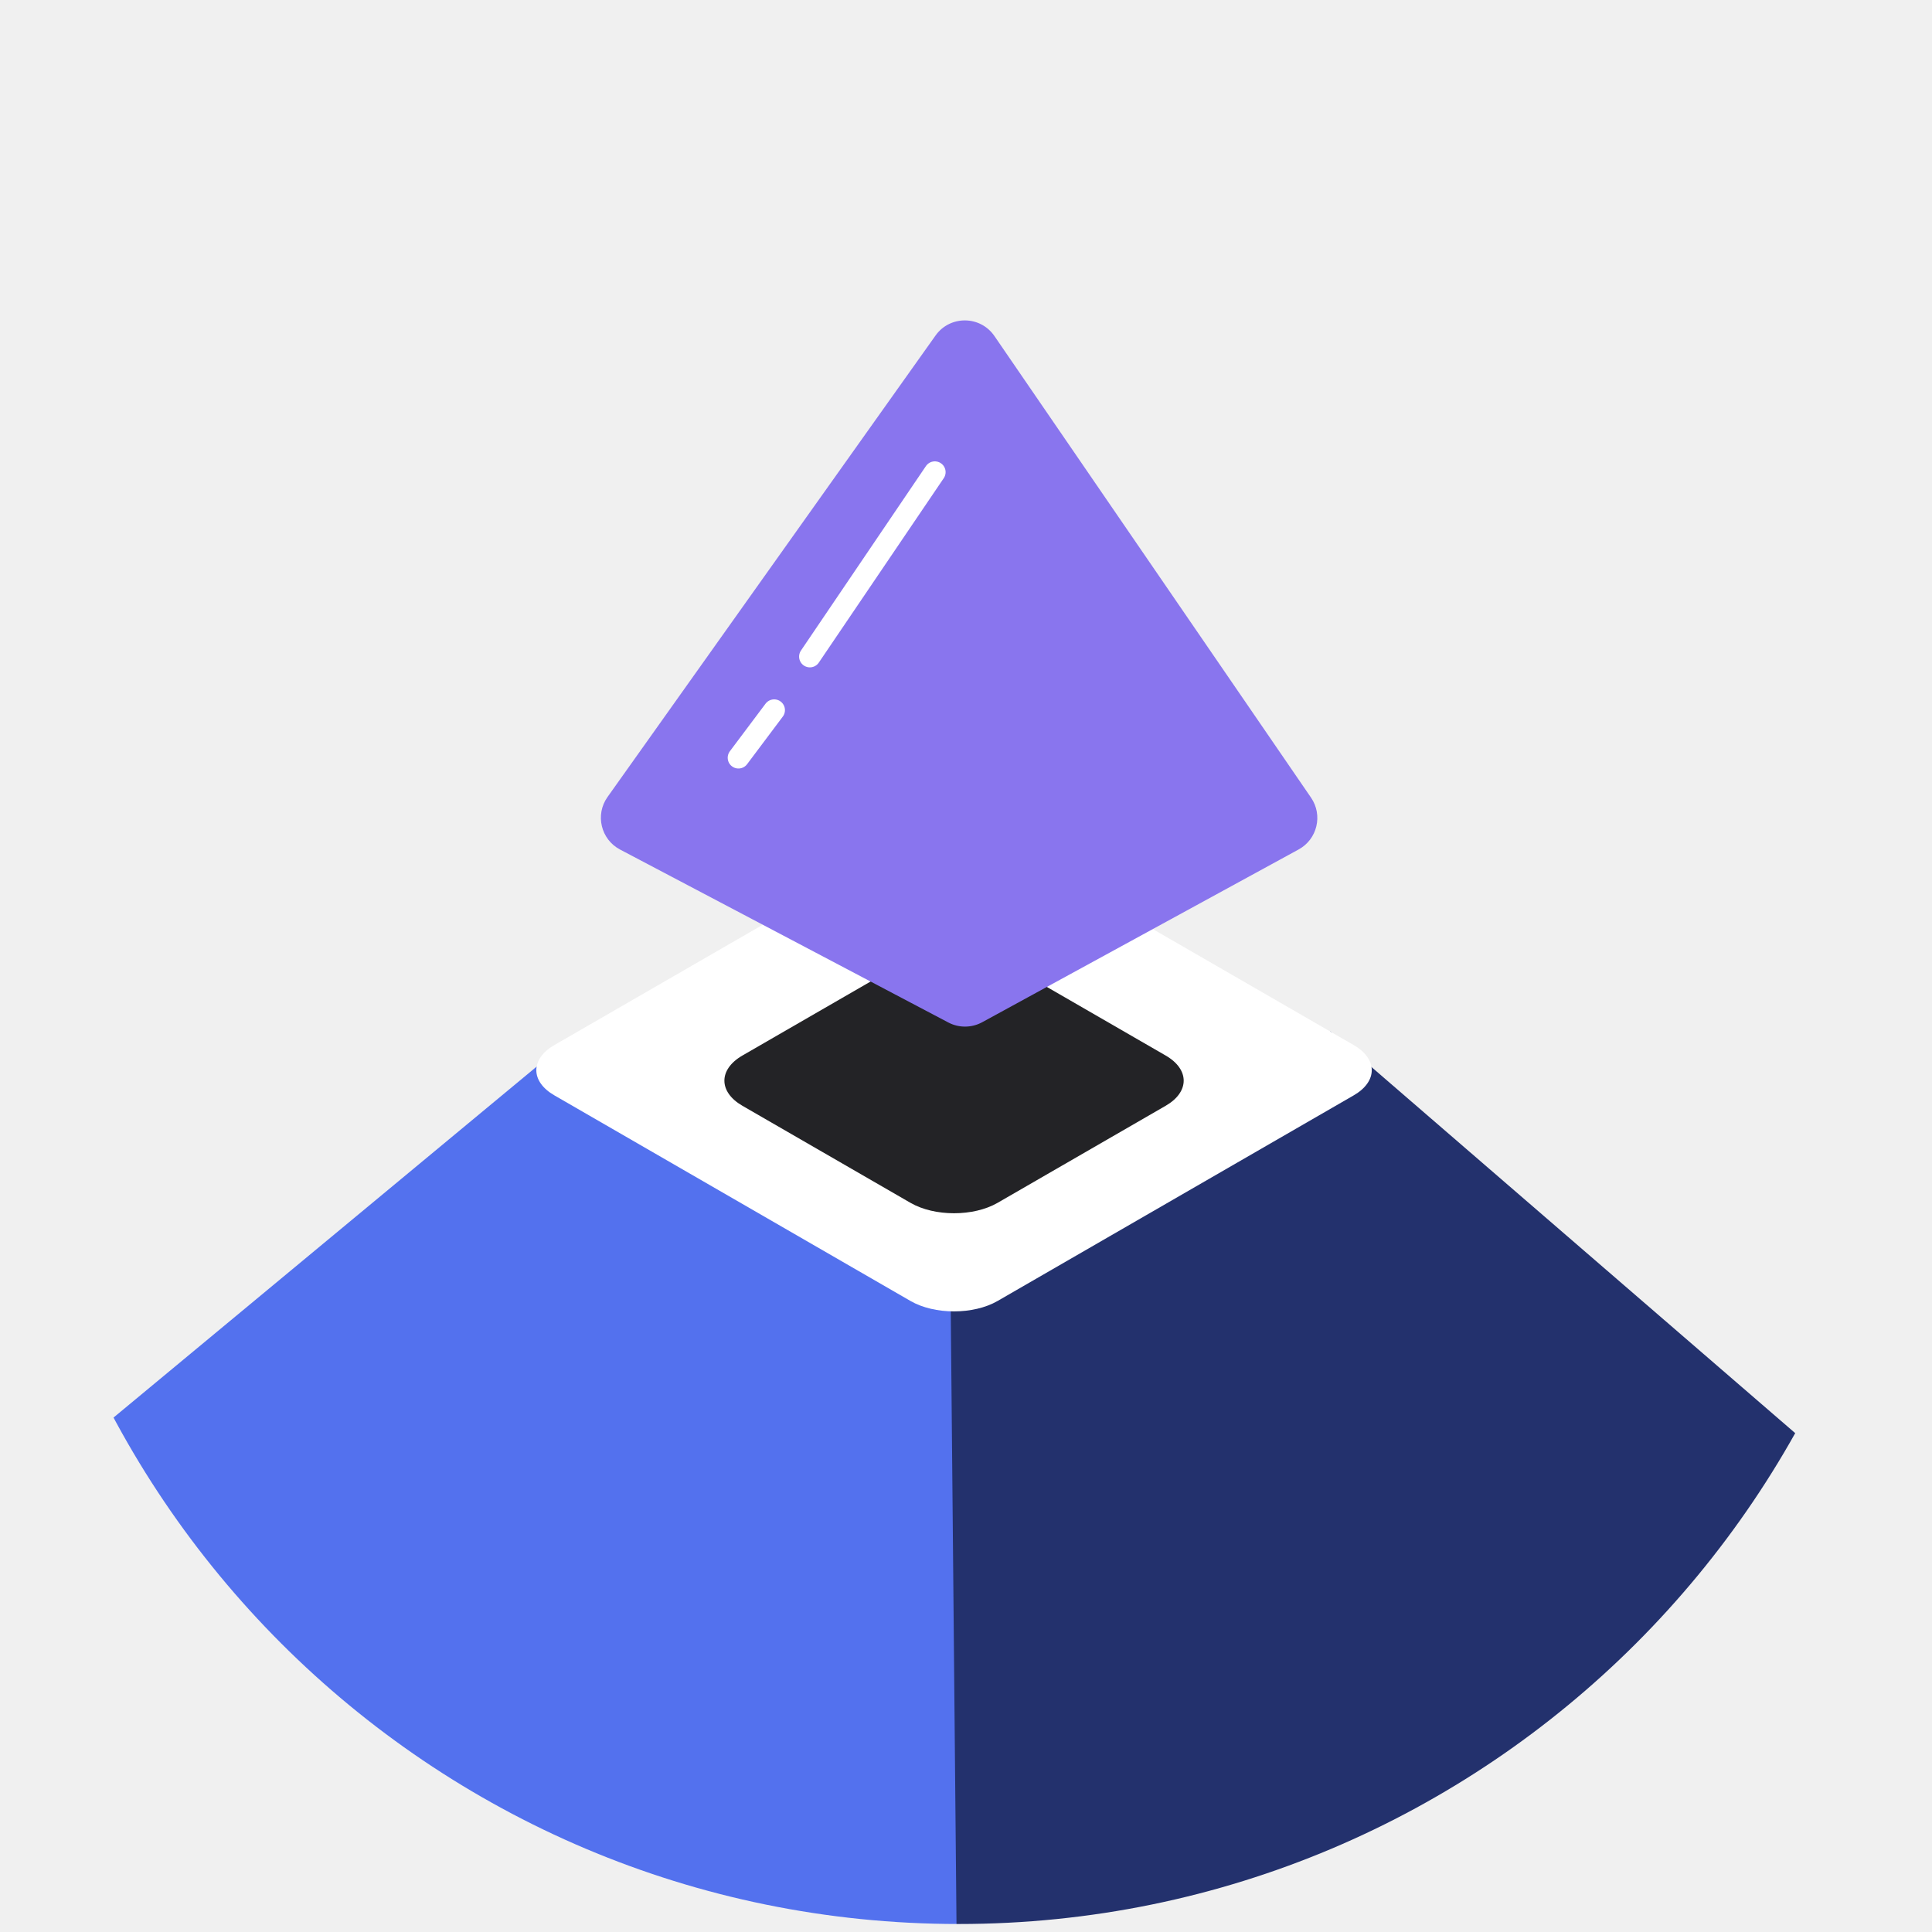
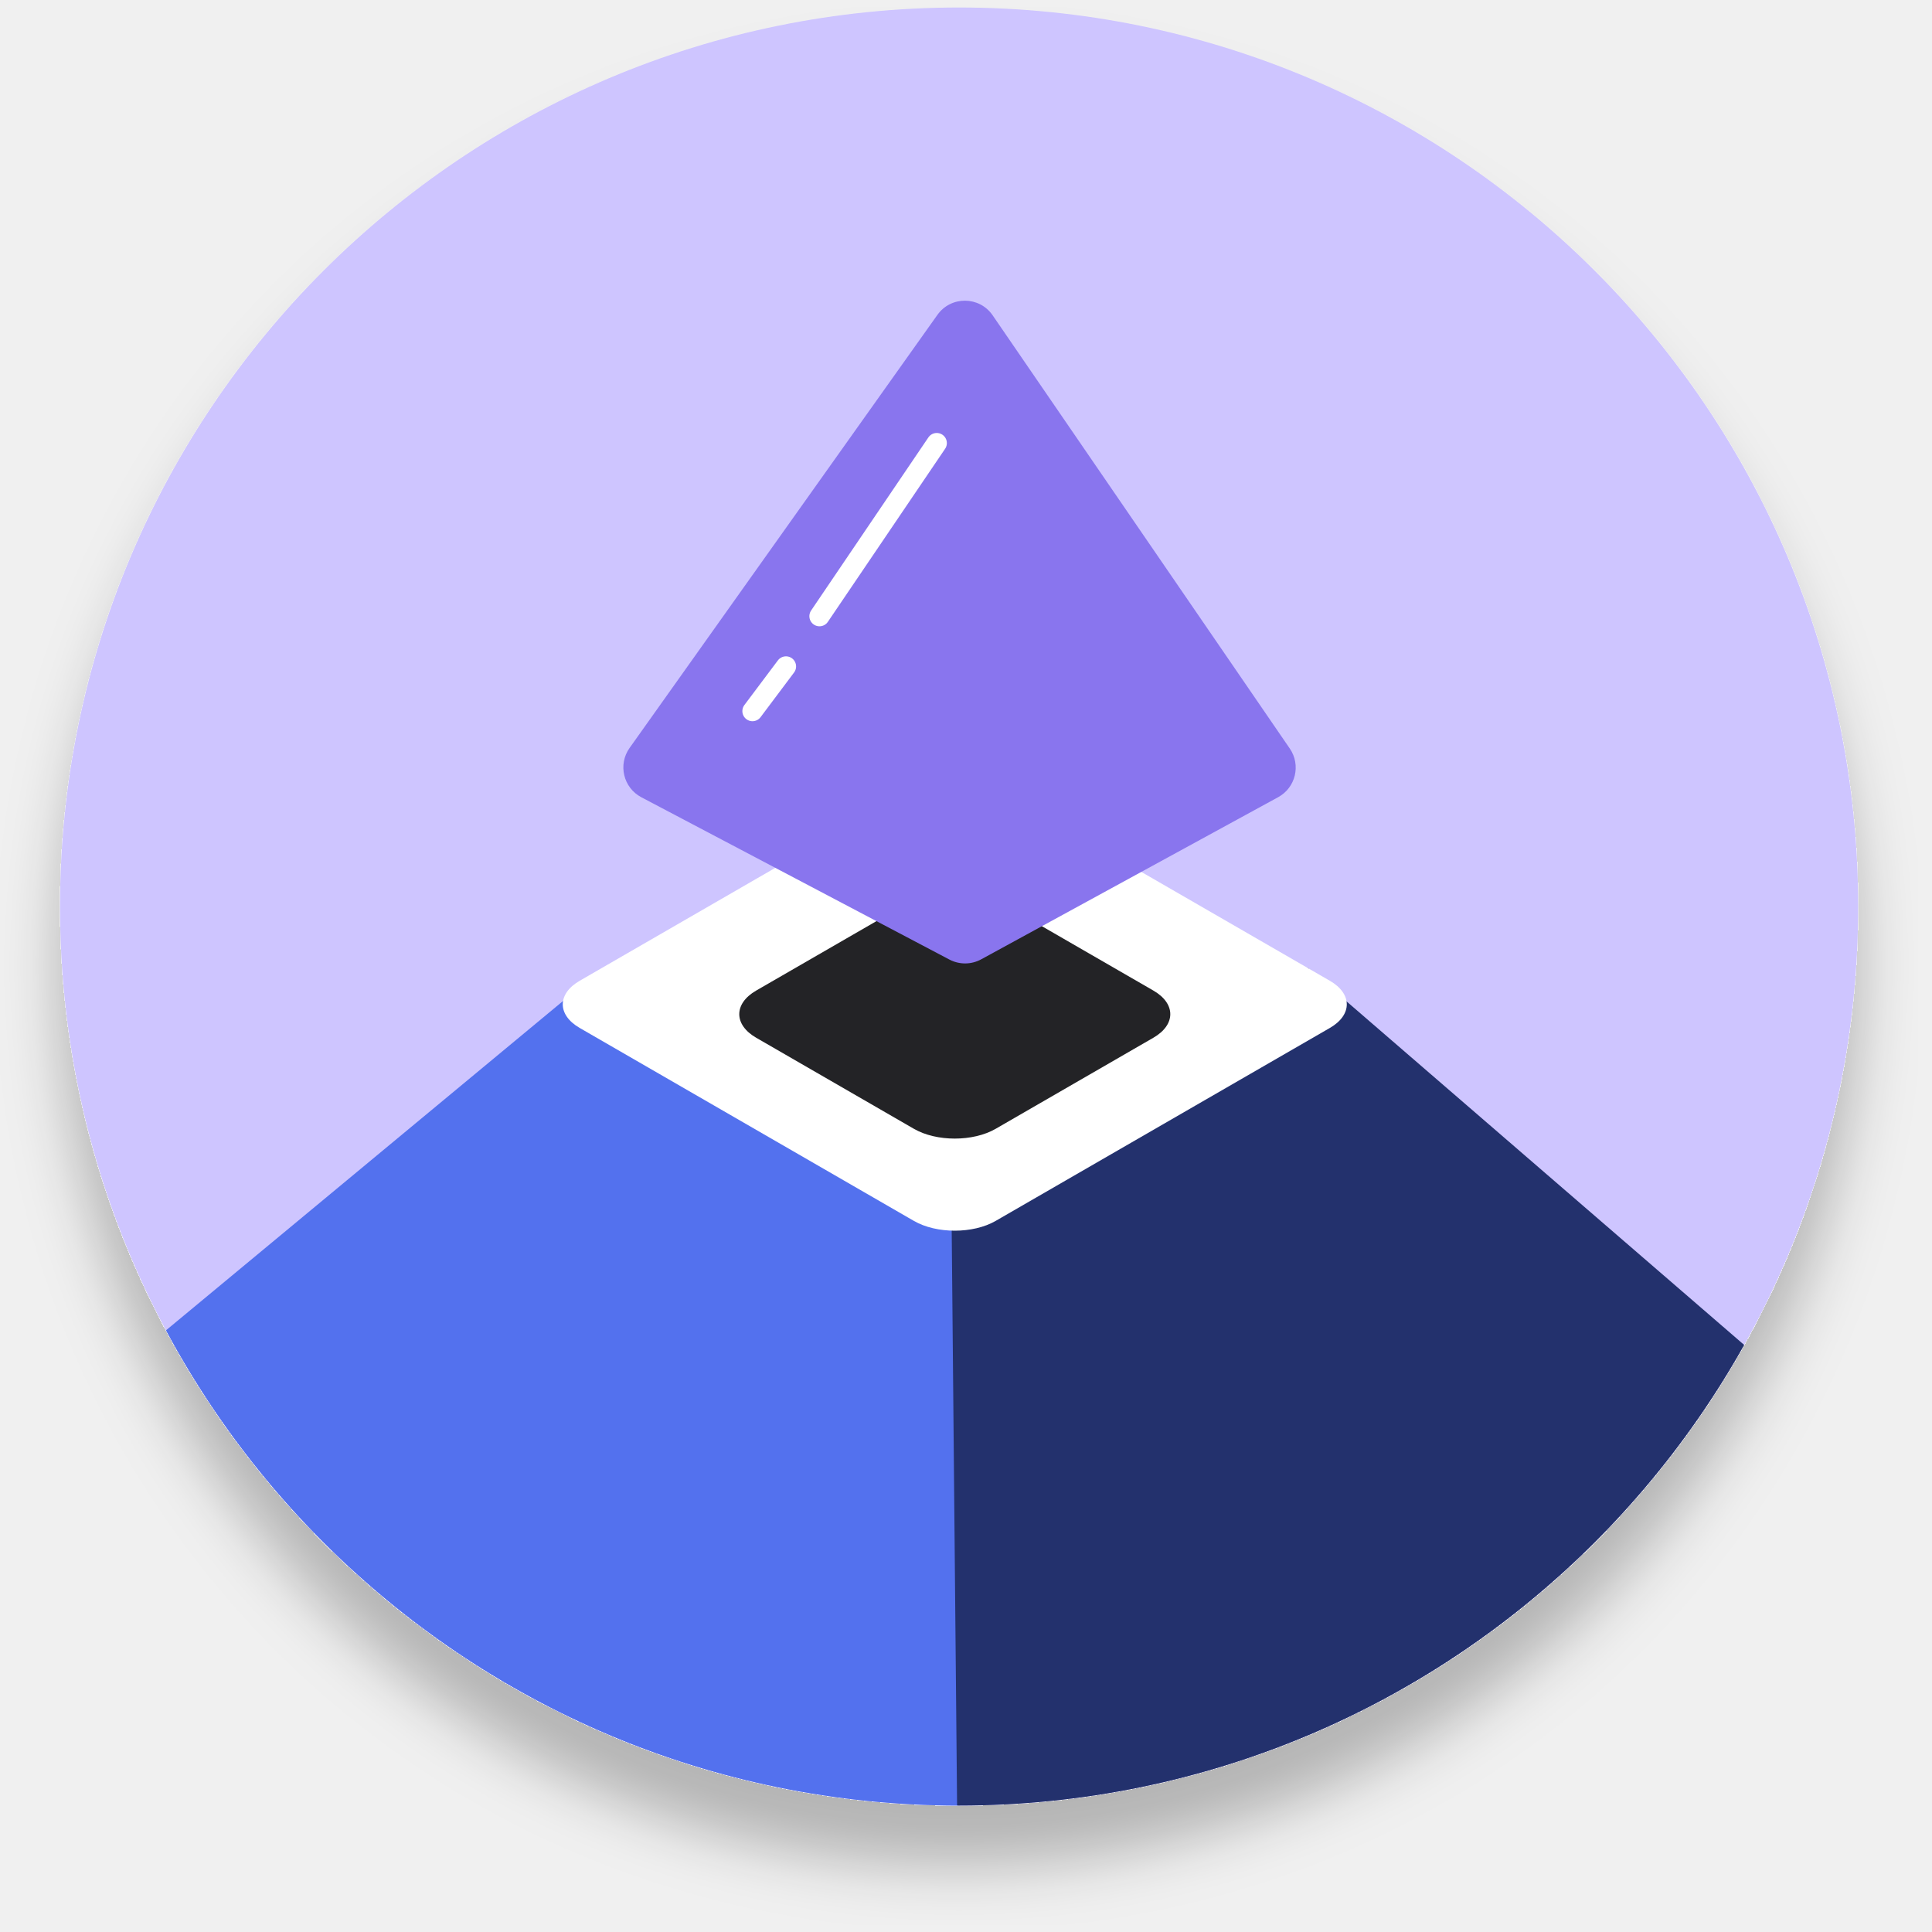
- <svg xmlns="http://www.w3.org/2000/svg" width="122" height="122" viewBox="0 0 122 122" fill="none">
-   <mask id="mask0_605_1070" style="mask-type:alpha" maskUnits="userSpaceOnUse" x="0" y="0" width="122" height="122">
-     <circle cx="60.535" cy="61" r="60.495" fill="#CEC5FF" />
-   </mask>
-   <g mask="url(#mask0_605_1070)">
-     <path d="M36.111 65.509L68.425 83.59V138.779L-5.221 99.792L36.111 65.509Z" fill="#5371EE" />
-     <path d="M84.004 65.133L60.025 81.395L60.534 135.773L121.648 97.658L84.004 65.133Z" fill="#23316D" />
-     <path d="M60.245 51.423L85.484 65.994C87.002 66.871 87.002 68.292 85.484 69.168L62.994 82.153C61.475 83.029 59.014 83.029 57.496 82.153L35.006 69.168C33.488 68.292 33.488 66.871 35.006 65.994L60.245 51.423Z" fill="white" />
-     <path d="M60.245 58.938L73.608 66.653C75.126 67.53 75.126 68.951 73.608 69.827L62.994 75.956C61.475 76.832 59.014 76.832 57.496 75.956L46.882 69.827C45.364 68.951 45.364 67.53 46.882 66.653L60.245 58.938Z" fill="#232326" />
-     <path d="M38.364 50.327L59.077 21.186C59.99 19.902 61.903 19.918 62.794 21.218L82.788 50.369C83.547 51.476 83.183 52.998 82.004 53.641L62.025 64.55C61.358 64.914 60.554 64.92 59.882 64.566L39.155 53.646C37.942 53.007 37.569 51.445 38.364 50.327Z" fill="#8975EE" />
-     <path d="M59.032 29.814L51.141 41.462M48.887 44.843L46.632 47.849" stroke="white" stroke-width="1.36" stroke-linecap="round" />
+ <svg xmlns="http://www.w3.org/2000/svg" width="130" height="130" viewBox="0 0 130 130" fill="none">
+   <g filter="url(#filter0_d_605_1068)">
+     <circle cx="64.535" cy="61" r="60.495" fill="#CEC5FF" />
+     <mask id="mask0_605_1068" style="mask-type:alpha" maskUnits="userSpaceOnUse" x="4" y="0" width="122" height="122">
+       <circle cx="64.535" cy="61" r="60.495" fill="#CEC5FF" />
+     </mask>
+     <g mask="url(#mask0_605_1068)">
+       <path d="M40.111 65.509L72.425 83.59V138.779L-1.221 99.792L40.111 65.509Z" fill="#5371EE" />
+       <path d="M88.004 65.133L64.025 81.395L64.534 135.773L125.648 97.658L88.004 65.133Z" fill="#23316D" />
+       <path d="M64.245 51.423L89.484 65.994C91.002 66.871 91.002 68.292 89.484 69.168L66.994 82.153C65.475 83.029 63.014 83.029 61.496 82.153L39.006 69.168C37.488 68.292 37.488 66.871 39.006 65.994L64.245 51.423Z" fill="white" />
+       <path d="M64.245 58.938L77.608 66.653C79.126 67.53 79.126 68.951 77.608 69.827L66.994 75.956C65.475 76.832 63.014 76.832 61.496 75.956L50.882 69.827C49.364 68.951 49.364 67.53 50.882 66.653L64.245 58.938Z" fill="#232326" />
+       <path d="M42.364 50.327L63.077 21.186C63.99 19.902 65.903 19.918 66.794 21.218L86.788 50.369C87.547 51.476 87.183 52.998 86.004 53.641L66.025 64.55C65.358 64.914 64.554 64.92 63.882 64.566L43.155 53.646C41.942 53.007 41.569 51.445 42.364 50.327Z" fill="#8975EE" />
+       <path d="M63.032 29.814L55.141 41.462M52.887 44.843L50.632 47.849" stroke="white" stroke-width="1.36" stroke-linecap="round" />
+     </g>
  </g>
+   <defs>
+     <filter id="filter0_d_605_1068" x="0.04" y="0.505" width="128.99" height="128.99" filterUnits="userSpaceOnUse" color-interpolation-filters="sRGB">
+       <feFlood flood-opacity="0" result="BackgroundImageFix" />
+       <feColorMatrix in="SourceAlpha" type="matrix" values="0 0 0 0 0 0 0 0 0 0 0 0 0 0 0 0 0 0 127 0" result="hardAlpha" />
+       <feOffset dy="4" />
+       <feGaussianBlur stdDeviation="2" />
+       <feComposite in2="hardAlpha" operator="out" />
+       <feColorMatrix type="matrix" values="0 0 0 0 0 0 0 0 0 0 0 0 0 0 0 0 0 0 0.25 0" />
+       <feBlend mode="normal" in2="BackgroundImageFix" result="effect1_dropShadow_605_1068" />
+       <feBlend mode="normal" in="SourceGraphic" in2="effect1_dropShadow_605_1068" result="shape" />
+     </filter>
+   </defs>
</svg>
